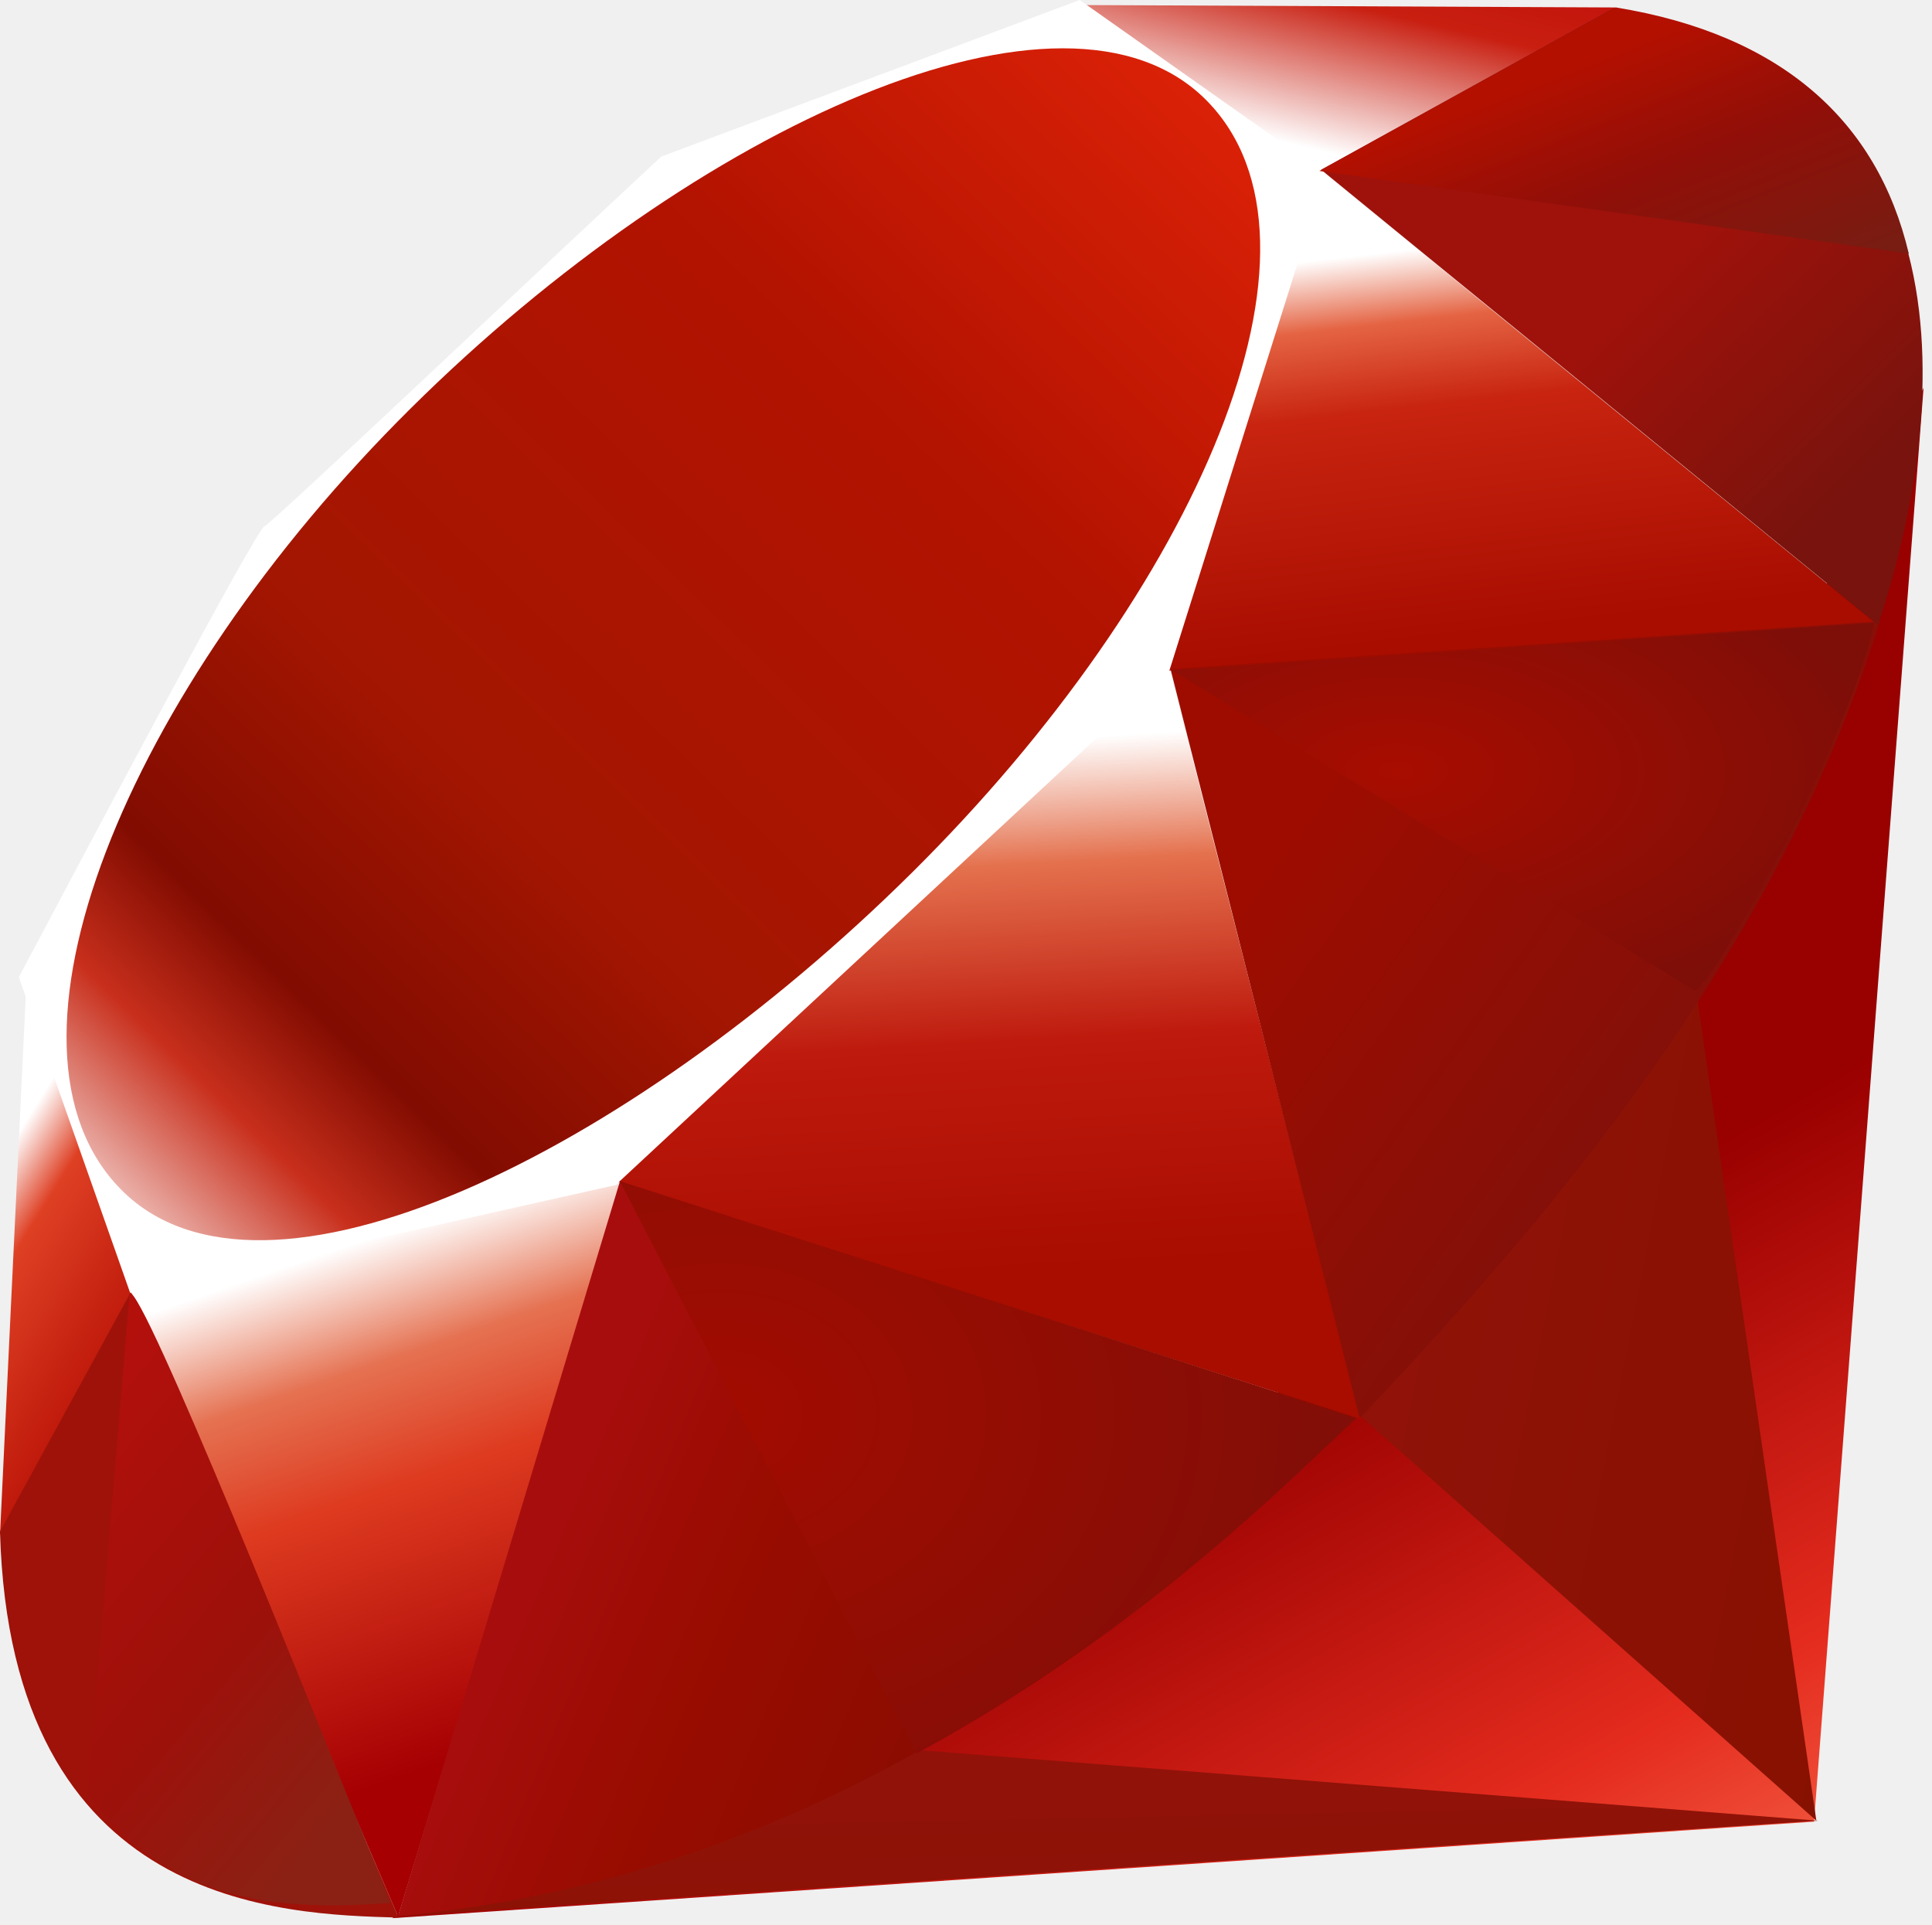
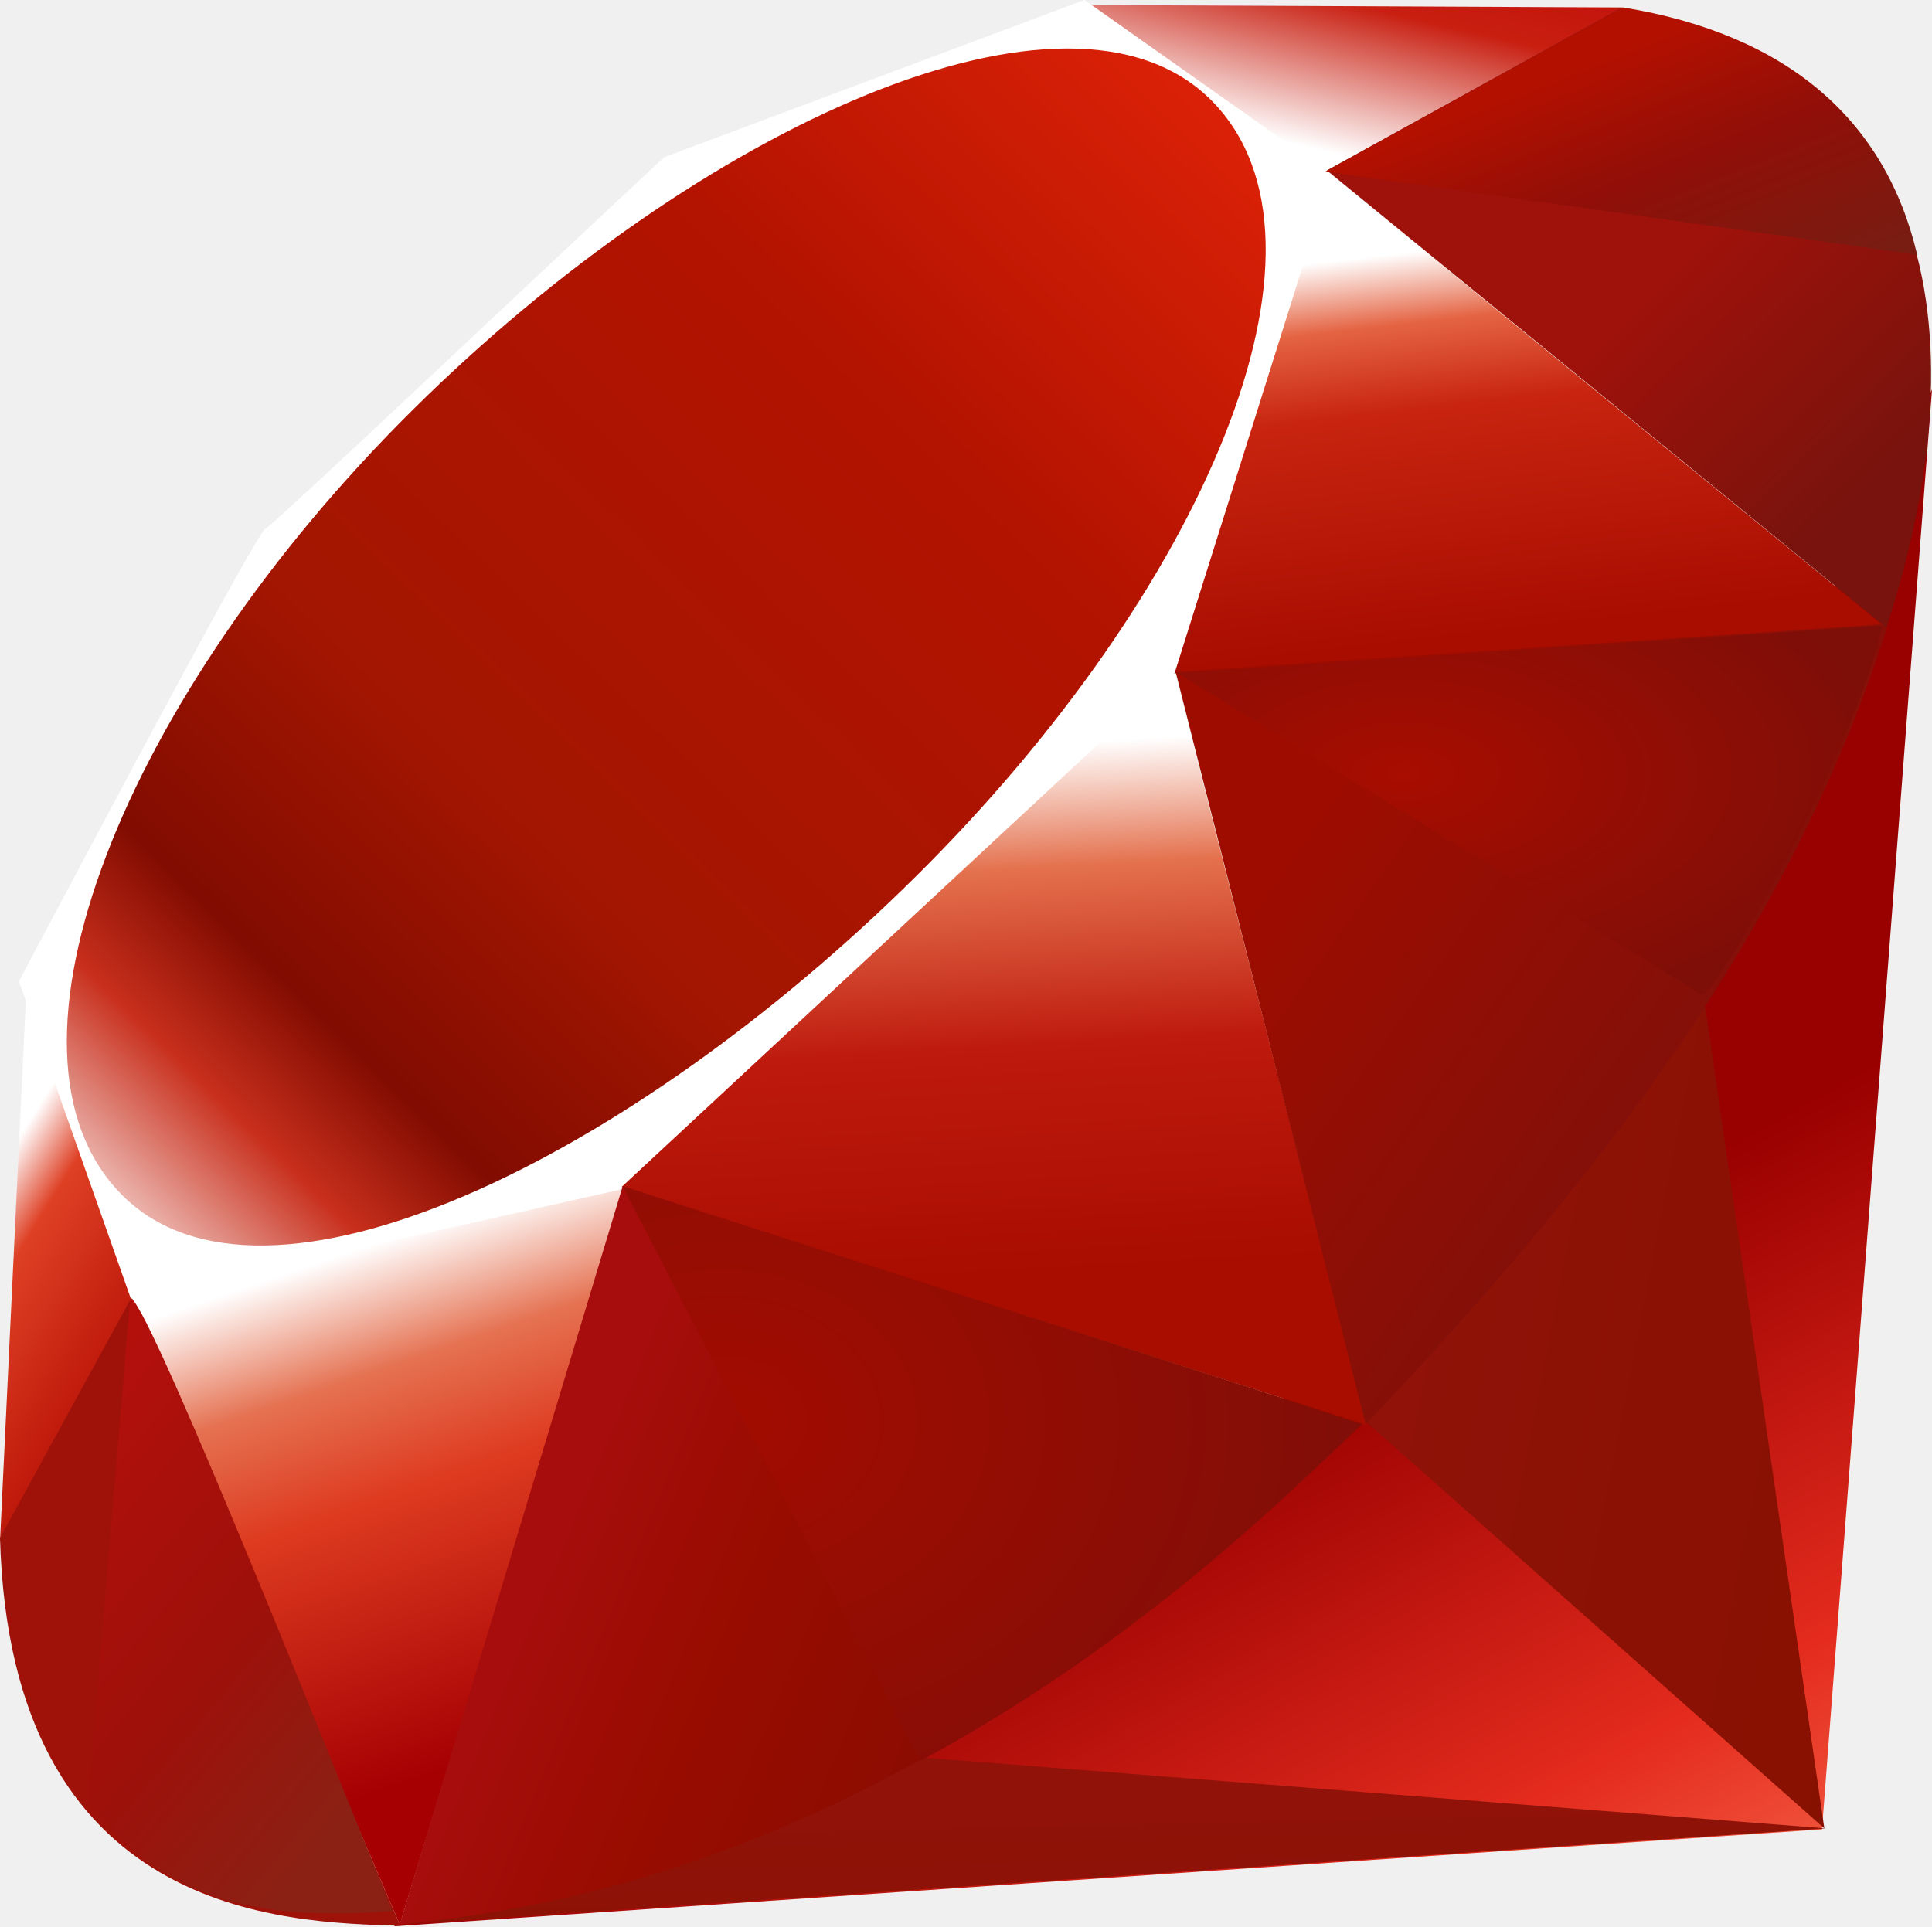
- <svg xmlns="http://www.w3.org/2000/svg" viewBox="0 0 256 255">
+ <svg xmlns="http://www.w3.org/2000/svg" viewBox="0 0 254.88 254.174">
  <defs>
    <linearGradient id="SVGQHmzXc9I" x1="84.75%" x2="58.254%" y1="111.399%" y2="64.584%">
      <stop offset="0%" stop-color="#fb7655" />
      <stop offset="0%" stop-color="#fb7655" />
      <stop offset="41%" stop-color="#e42b1e" />
      <stop offset="99%" stop-color="#900" />
      <stop offset="100%" stop-color="#900" />
    </linearGradient>
    <linearGradient id="SVGDyYhRbJB" x1="116.651%" x2="1.746%" y1="60.89%" y2="19.288%">
      <stop offset="0%" stop-color="#871101" />
      <stop offset="0%" stop-color="#871101" />
      <stop offset="99%" stop-color="#911209" />
      <stop offset="100%" stop-color="#911209" />
    </linearGradient>
    <linearGradient id="SVGpKXMcABR" x1="75.774%" x2="38.978%" y1="219.327%" y2="7.829%">
      <stop offset="0%" stop-color="#871101" />
      <stop offset="0%" stop-color="#871101" />
      <stop offset="99%" stop-color="#911209" />
      <stop offset="100%" stop-color="#911209" />
    </linearGradient>
    <linearGradient id="SVGZR3cd0GI" x1="50.012%" x2="66.483%" y1="7.234%" y2="79.135%">
      <stop offset="0%" stop-color="#fff" />
      <stop offset="0%" stop-color="#fff" />
      <stop offset="23%" stop-color="#e57252" />
      <stop offset="46%" stop-color="#de3b20" />
      <stop offset="99%" stop-color="#a60003" />
      <stop offset="100%" stop-color="#a60003" />
    </linearGradient>
    <linearGradient id="SVG0QnDdbqO" x1="46.174%" x2="49.932%" y1="16.348%" y2="83.047%">
      <stop offset="0%" stop-color="#fff" />
      <stop offset="0%" stop-color="#fff" />
      <stop offset="23%" stop-color="#e4714e" />
      <stop offset="56%" stop-color="#be1a0d" />
      <stop offset="99%" stop-color="#a80d00" />
      <stop offset="100%" stop-color="#a80d00" />
    </linearGradient>
    <linearGradient id="SVGeIYPKeJd" x1="36.965%" x2="49.528%" y1="15.594%" y2="92.478%">
      <stop offset="0%" stop-color="#fff" />
      <stop offset="0%" stop-color="#fff" />
      <stop offset="18%" stop-color="#e46342" />
      <stop offset="40%" stop-color="#c82410" />
      <stop offset="99%" stop-color="#a80d00" />
      <stop offset="100%" stop-color="#a80d00" />
    </linearGradient>
    <linearGradient id="SVGyMgjDcrx" x1="13.609%" x2="85.764%" y1="58.346%" y2="-46.717%">
      <stop offset="0%" stop-color="#fff" />
      <stop offset="0%" stop-color="#fff" />
      <stop offset="54%" stop-color="#c81f11" />
      <stop offset="99%" stop-color="#bf0905" />
      <stop offset="100%" stop-color="#bf0905" />
    </linearGradient>
    <linearGradient id="SVGVWt7keYm" x1="27.624%" x2="50.745%" y1="21.135%" y2="79.056%">
      <stop offset="0%" stop-color="#fff" />
      <stop offset="0%" stop-color="#fff" />
      <stop offset="31%" stop-color="#de4024" />
      <stop offset="99%" stop-color="#bf190b" />
      <stop offset="100%" stop-color="#bf190b" />
    </linearGradient>
    <linearGradient id="SVGHwk5wctO" x1="-20.667%" x2="104.242%" y1="122.282%" y2="-6.342%">
      <stop offset="0%" stop-color="#bd0012" />
      <stop offset="0%" stop-color="#bd0012" />
      <stop offset="7%" stop-color="#fff" />
      <stop offset="17%" stop-color="#fff" />
      <stop offset="27%" stop-color="#c82f1c" />
      <stop offset="33%" stop-color="#820c01" />
      <stop offset="46%" stop-color="#a31601" />
      <stop offset="72%" stop-color="#b31301" />
      <stop offset="99%" stop-color="#e82609" />
      <stop offset="100%" stop-color="#e82609" />
    </linearGradient>
    <linearGradient id="SVGIJ2zdbyR" x1="58.792%" x2="11.964%" y1="65.205%" y2="50.128%">
      <stop offset="0%" stop-color="#8c0c01" />
      <stop offset="0%" stop-color="#8c0c01" />
      <stop offset="54%" stop-color="#990c00" />
      <stop offset="99%" stop-color="#a80d0e" />
      <stop offset="100%" stop-color="#a80d0e" />
    </linearGradient>
    <linearGradient id="SVGg6zbVabQ" x1="79.319%" x2="23.088%" y1="62.754%" y2="17.888%">
      <stop offset="0%" stop-color="#7e110b" />
      <stop offset="0%" stop-color="#7e110b" />
      <stop offset="99%" stop-color="#9e0c00" />
      <stop offset="100%" stop-color="#9e0c00" />
    </linearGradient>
    <linearGradient id="SVGVYL4lbus" x1="92.88%" x2="59.841%" y1="74.122%" y2="39.704%">
      <stop offset="0%" stop-color="#79130d" />
      <stop offset="0%" stop-color="#79130d" />
      <stop offset="99%" stop-color="#9e120b" />
      <stop offset="100%" stop-color="#9e120b" />
    </linearGradient>
    <linearGradient id="SVGPwZglh2l" x1="56.57%" x2="3.105%" y1="101.717%" y2="11.993%">
      <stop offset="0%" stop-color="#8b2114" />
      <stop offset="0%" stop-color="#8b2114" />
      <stop offset="43%" stop-color="#9e100a" />
      <stop offset="99%" stop-color="#b3100c" />
      <stop offset="100%" stop-color="#b3100c" />
    </linearGradient>
    <linearGradient id="SVGJ2xY1b5y" x1="30.87%" x2="92.471%" y1="35.599%" y2="100.694%">
      <stop offset="0%" stop-color="#b31000" />
      <stop offset="0%" stop-color="#b31000" />
      <stop offset="44%" stop-color="#910f08" />
      <stop offset="99%" stop-color="#791c12" />
      <stop offset="100%" stop-color="#791c12" />
    </linearGradient>
    <radialGradient id="SVGgLeY8bUC" cx="32.001%" cy="40.21%" r="69.573%" fx="32.001%" fy="40.21%">
      <stop offset="0%" stop-color="#a80d00" />
      <stop offset="0%" stop-color="#a80d00" />
      <stop offset="99%" stop-color="#7e0e08" />
      <stop offset="100%" stop-color="#7e0e08" />
    </radialGradient>
    <radialGradient id="SVGQn5iweRY" cx="13.549%" cy="40.86%" r="88.386%" fx="13.549%" fy="40.86%">
      <stop offset="0%" stop-color="#a30c00" />
      <stop offset="0%" stop-color="#a30c00" />
      <stop offset="99%" stop-color="#800e08" />
      <stop offset="100%" stop-color="#800e08" />
    </radialGradient>
  </defs>
  <path fill="url(#SVGQHmzXc9I)" d="m197.467 167.764l-145.52 86.41l188.422-12.787L254.88 51.393z" />
  <path fill="url(#SVGDyYhRbJB)" d="M240.677 241.257L224.482 129.48l-44.113 58.25z" />
  <path fill="url(#SVGpKXMcABR)" d="m240.896 241.257l-118.646-9.313l-69.674 21.986z" />
  <path fill="url(#SVGZR3cd0GI)" d="m52.744 253.955l29.64-97.1L17.16 170.8z" />
  <path fill="url(#SVG0QnDdbqO)" d="M180.358 188.05L153.085 81.226l-78.047 73.16z" />
  <path fill="url(#SVGeIYPKeJd)" d="m248.693 82.73l-73.777-60.256l-20.544 66.418z" />
  <path fill="url(#SVGyMgjDcrx)" d="M214.191.99L170.8 24.97L143.424.669z" />
  <path fill="url(#SVGVWt7keYm)" d="m0 203.372l18.177-33.151l-14.704-39.494z" />
  <path fill="#fff" d="m2.496 129.48l14.794 41.963l64.283-14.422l73.39-68.207l20.712-65.787L143.063 0L87.618 20.75c-17.469 16.248-51.366 48.396-52.588 49c-1.21.618-22.384 40.639-32.534 59.73" />
  <path fill="url(#SVGHwk5wctO)" d="M54.442 54.094c37.86-37.538 86.667-59.716 105.397-40.818c18.72 18.898-1.132 64.823-38.992 102.349c-37.86 37.525-86.062 60.925-104.78 42.027c-18.73-18.885.515-66.032 38.375-103.558" />
  <path fill="url(#SVGIJ2zdbyR)" d="m52.744 253.916l29.408-97.409l97.665 31.376c-35.312 33.113-74.587 61.106-127.073 66.033" />
  <path fill="url(#SVGg6zbVabQ)" d="m155.092 88.622l25.073 99.313c29.498-31.016 55.972-64.36 68.938-105.603z" />
  <path fill="url(#SVGVYL4lbus)" d="M248.847 82.833c10.035-30.282 12.35-73.725-34.966-81.791l-38.825 21.445z" />
  <path fill="#9e1209" d="M0 202.935c1.39 49.979 37.448 50.724 52.808 51.162l-35.48-82.86z" />
  <path fill="url(#SVGgLeY8bUC)" d="M155.232 88.777c22.667 13.932 68.35 41.912 69.276 42.426c1.44.81 19.695-30.784 23.838-48.64z" />
  <path fill="url(#SVGQn5iweRY)" d="m82.113 156.507l39.313 75.848c23.246-12.607 41.45-27.967 58.121-44.42z" />
  <path fill="url(#SVGPwZglh2l)" d="m17.174 171.34l-5.57 66.328c10.51 14.357 24.97 15.605 40.136 14.486c-10.973-27.311-32.894-81.92-34.566-80.814" />
  <path fill="url(#SVGJ2xY1b5y)" d="m174.826 22.654l78.1 10.96c-4.169-17.662-16.969-29.06-38.787-32.623z" />
</svg>
